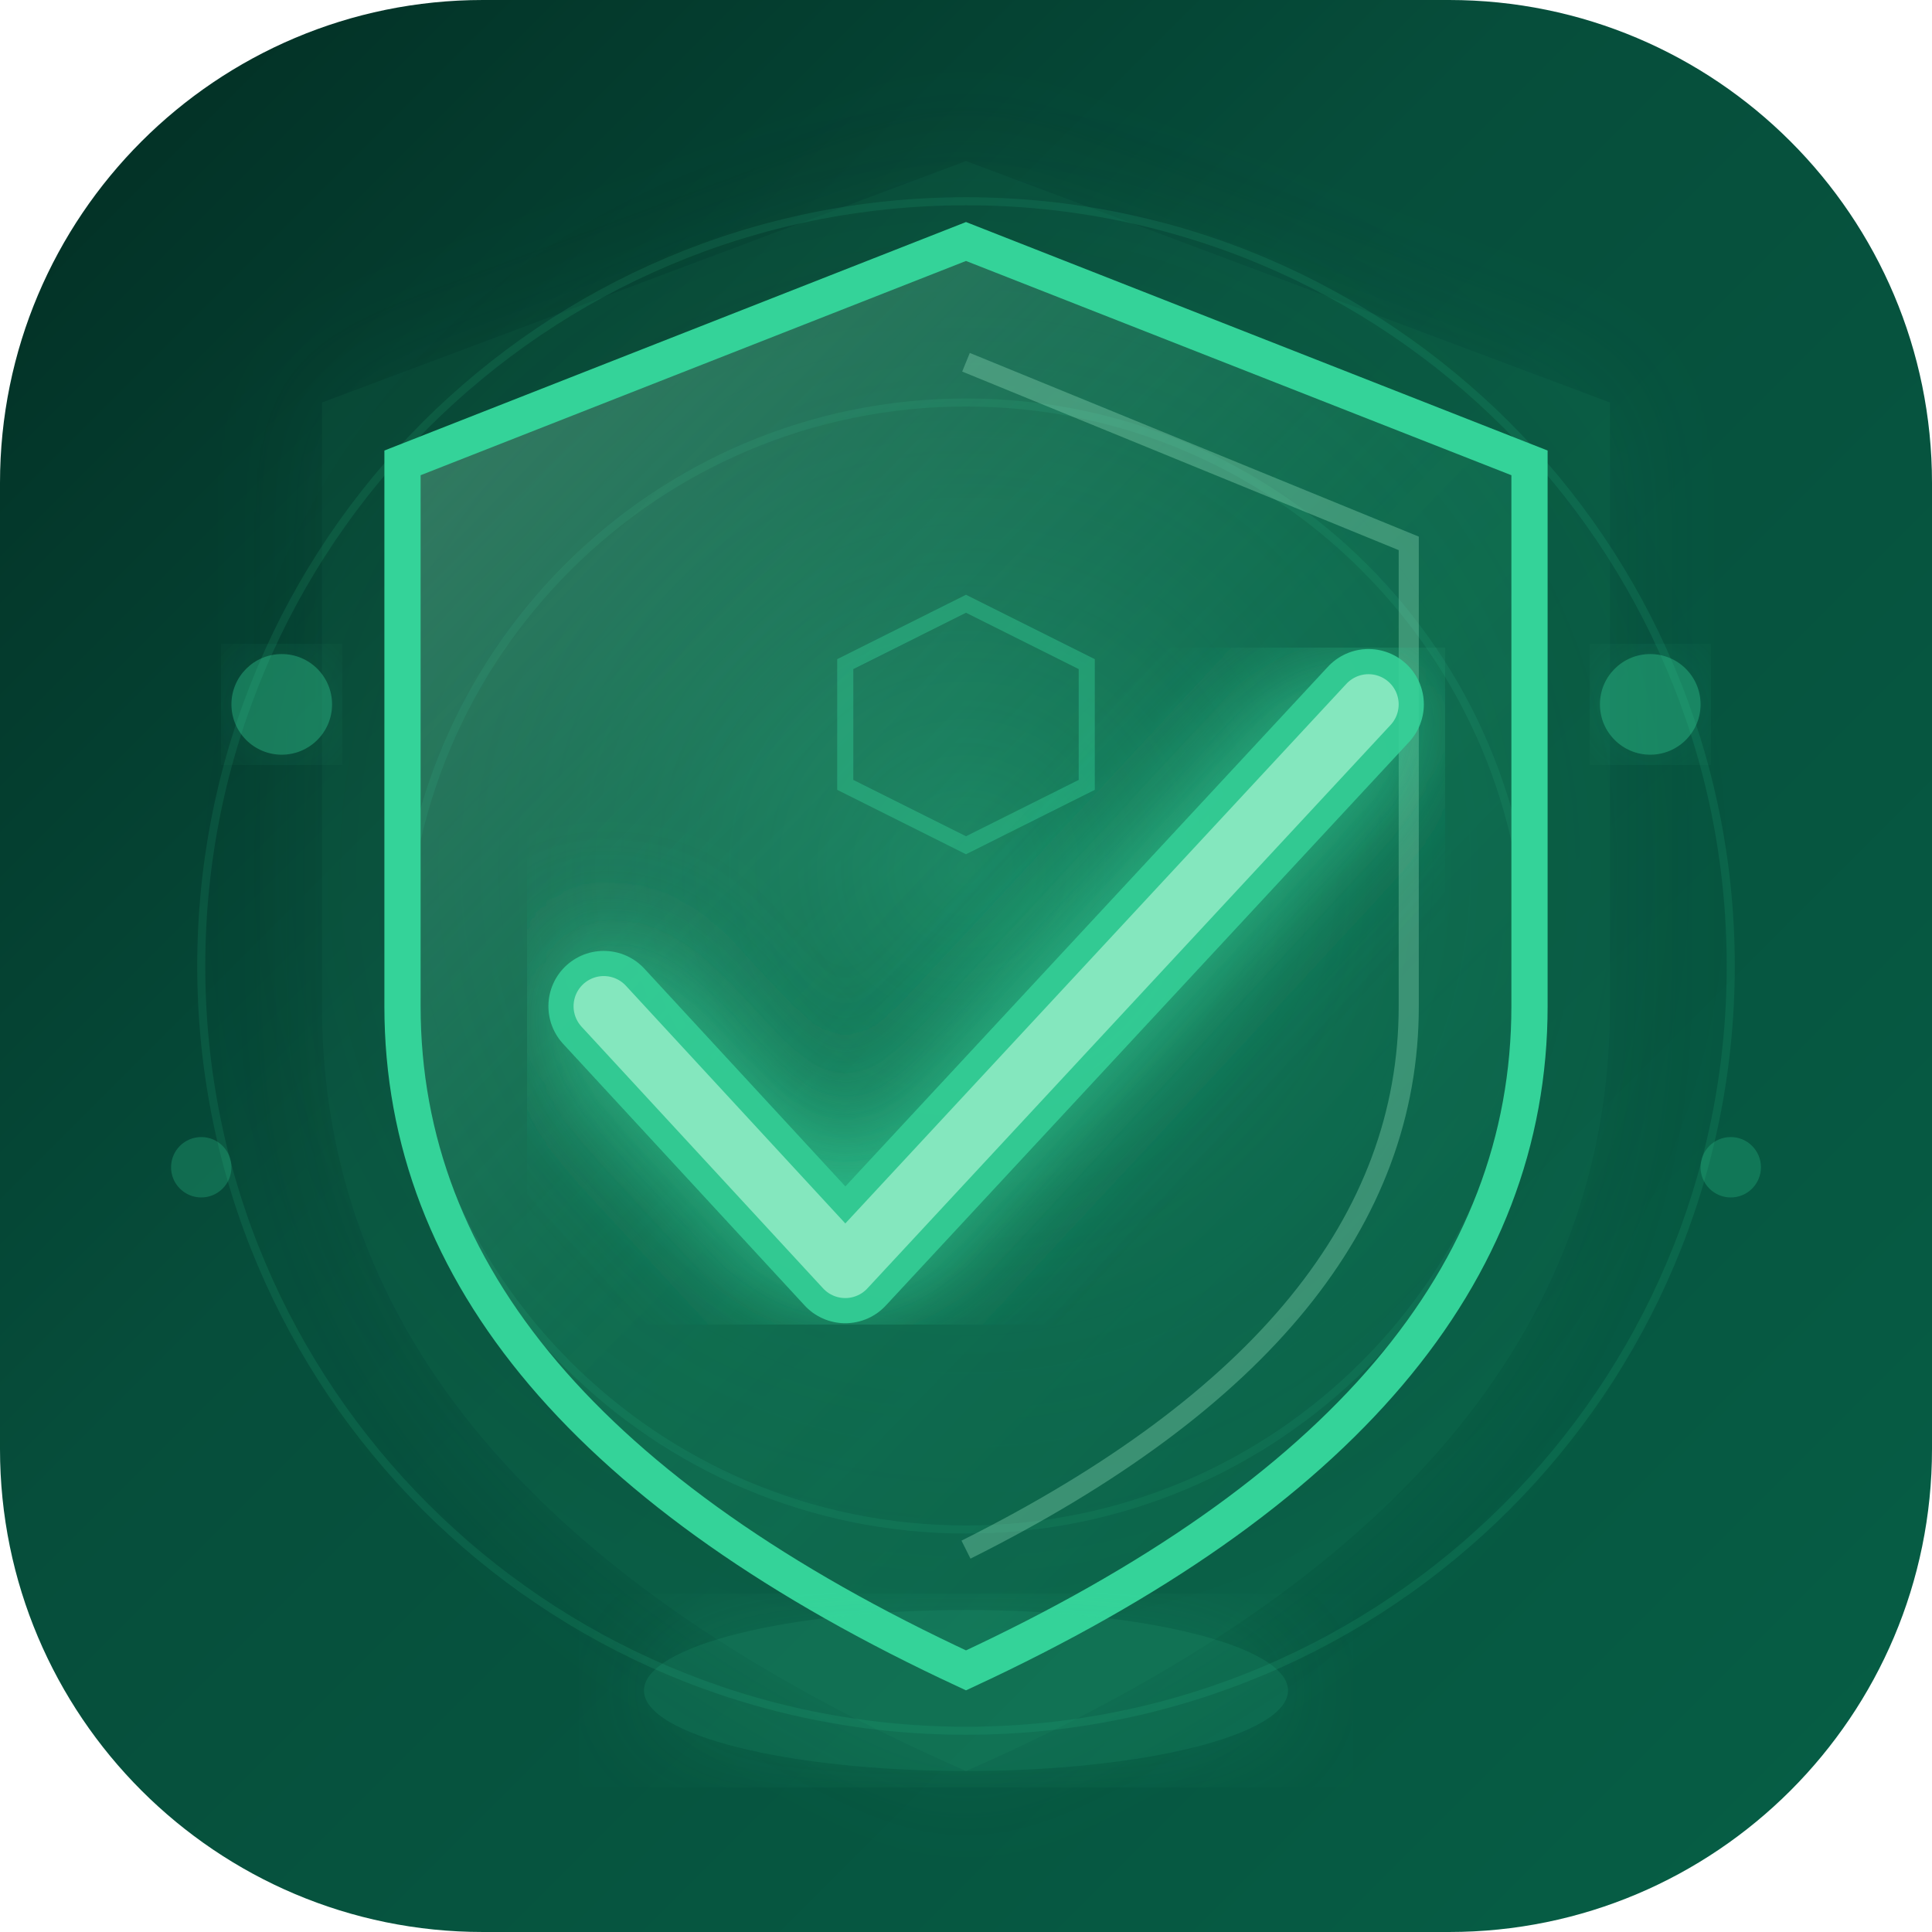
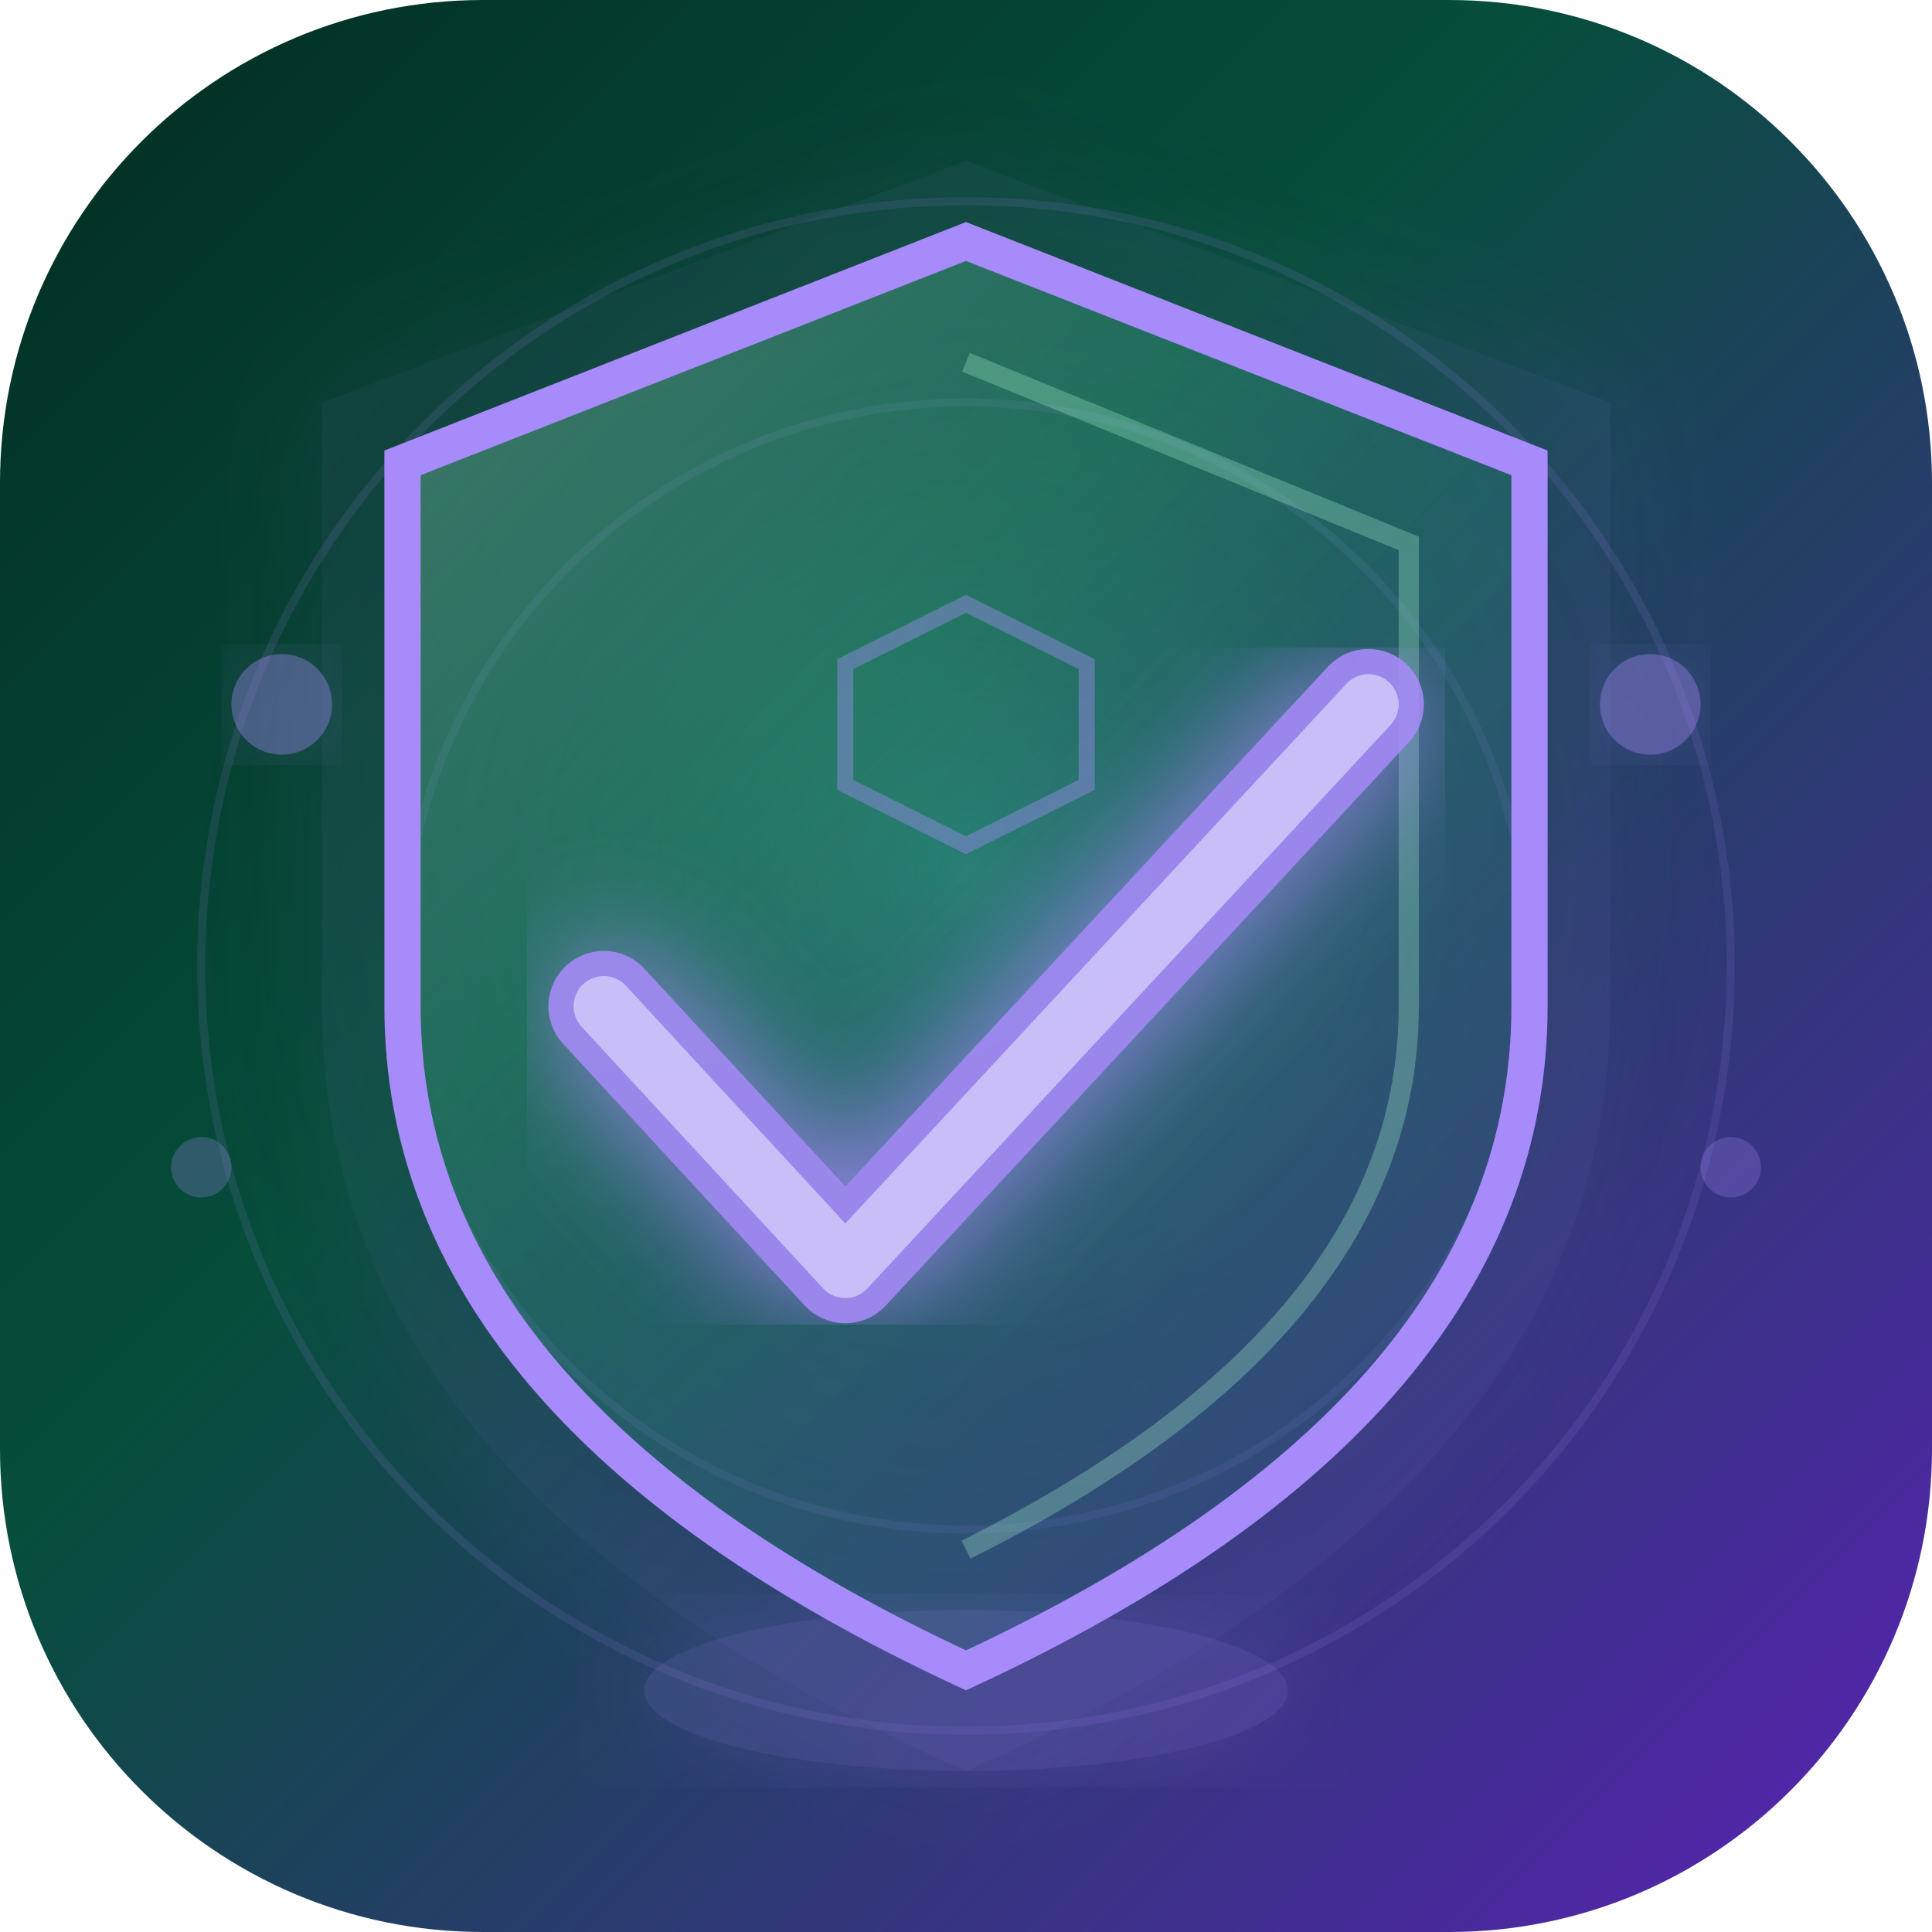
<svg xmlns="http://www.w3.org/2000/svg" viewBox="0 0 96 96">
  <defs>
    <linearGradient id="bg" x1="0%" y1="0%" x2="100%" y2="100%">
      <stop offset="0%" stop-color="#022c22" />
      <stop offset="40%" stop-color="#064e3b" />
-       <stop offset="100%" stop-color="#065f46" />
+       <stop offset="100%" stop-color="#5B21B6" />
    </linearGradient>
    <linearGradient id="shieldFill" x1="10%" y1="0%" x2="90%" y2="100%">
      <stop offset="0%" stop-color="rgba(167,243,208,0.3)" />
      <stop offset="50%" stop-color="rgba(52,211,153,0.15)" />
      <stop offset="100%" stop-color="rgba(6,95,70,0.2)" />
    </linearGradient>
    <filter id="glow">
      <feGaussianBlur stdDeviation="3" result="blur" />
      <feMerge>
        <feMergeNode in="blur" />
        <feMergeNode in="SourceGraphic" />
      </feMerge>
    </filter>
    <radialGradient id="innerGlow" cx="50%" cy="45%" r="40%">
      <stop offset="0%" stop-color="rgba(52,211,153,0.25)" />
      <stop offset="100%" stop-color="transparent" />
    </radialGradient>
  </defs>
  <rect width="96" height="96" rx="24" fill="url(#bg)" />
  <rect width="96" height="96" rx="24" fill="url(#innerGlow)" />
-   <circle cx="48" cy="48" r="38" fill="none" stroke="#34d399" stroke-width="0.4" opacity="0.12" />
-   <circle cx="48" cy="48" r="28" fill="none" stroke="#34d399" stroke-width="0.4" opacity="0.1" />
-   <path d="M48 8 L80 20 L80 50 Q80 74 48 88 Q16 74 16 50 L16 20 Z" fill="#34d399" opacity="0.08" filter="url(#glow)" />
-   <path d="M48 12 L76 23 L76 50 Q76 70 48 83 Q20 70 20 50 L20 23 Z" fill="url(#shieldFill)" stroke="#34d399" stroke-width="1.8" />
+   <circle cx="48" cy="48" r="38" fill="none" stroke="#A78BFA" stroke-width="0.4" opacity="0.12" />
+   <circle cx="48" cy="48" r="28" fill="none" stroke="#A78BFA" stroke-width="0.4" opacity="0.1" />
+   <path d="M48 8 L80 20 L80 50 Q80 74 48 88 Q16 74 16 50 L16 20 Z" fill="#A78BFA" opacity="0.08" filter="url(#glow)" />
+   <path d="M48 12 L76 23 L76 50 Q76 70 48 83 Q20 70 20 50 L20 23 Z" fill="url(#shieldFill)" stroke="#A78BFA" stroke-width="1.8" />
  <path d="M48 18 L70 27 L70 50 Q70 66 48 77" fill="none" stroke="rgba(167,243,208,0.3)" stroke-width="1" />
-   <path d="M48 30 L54 33 L54 39 L48 42 L42 39 L42 33 Z" fill="none" stroke="#34d399" stroke-width="0.8" opacity="0.4" />
-   <path d="M30 50 L42 63 L68 35" fill="none" stroke="#34d399" stroke-width="5.5" stroke-linecap="round" stroke-linejoin="round" filter="url(#glow)" opacity="0.9" />
-   <path d="M30 50 L42 63 L68 35" fill="none" stroke="#a7f3d0" stroke-width="3" stroke-linecap="round" stroke-linejoin="round" opacity="0.7" />
-   <line x1="48" y1="6" x2="48" y2="12" stroke="#34d399" stroke-width="2" stroke-linecap="round" opacity="0.6" filter="url(#glow)" />
-   <circle cx="14" cy="35" r="2.5" fill="#34d399" opacity="0.4" filter="url(#glow)" />
-   <circle cx="82" cy="35" r="2.5" fill="#34d399" opacity="0.4" filter="url(#glow)" />
-   <circle cx="10" cy="58" r="1.5" fill="#34d399" opacity="0.25" />
-   <circle cx="86" cy="58" r="1.5" fill="#34d399" opacity="0.25" />
-   <ellipse cx="48" cy="84" rx="16" ry="4" fill="#34d399" opacity="0.15" filter="url(#glow)" />
+   <path d="M48 30 L54 33 L54 39 L48 42 L42 39 L42 33 Z" fill="none" stroke="#A78BFA" stroke-width="0.8" opacity="0.4" />
+   <path d="M30 50 L42 63 L68 35" fill="none" stroke="#A78BFA" stroke-width="5.5" stroke-linecap="round" stroke-linejoin="round" filter="url(#glow)" opacity="0.9" />
+   <path d="M30 50 L42 63 L68 35" fill="none" stroke="#DDD6FE" stroke-width="3" stroke-linecap="round" stroke-linejoin="round" opacity="0.7" />
+   <line x1="48" y1="6" x2="48" y2="12" stroke="#A78BFA" stroke-width="2" stroke-linecap="round" opacity="0.6" filter="url(#glow)" />
+   <circle cx="14" cy="35" r="2.5" fill="#A78BFA" opacity="0.4" filter="url(#glow)" />
+   <circle cx="82" cy="35" r="2.5" fill="#A78BFA" opacity="0.4" filter="url(#glow)" />
+   <circle cx="10" cy="58" r="1.5" fill="#A78BFA" opacity="0.25" />
+   <circle cx="86" cy="58" r="1.5" fill="#A78BFA" opacity="0.25" />
+   <ellipse cx="48" cy="84" rx="16" ry="4" fill="#A78BFA" opacity="0.15" filter="url(#glow)" />
</svg>
